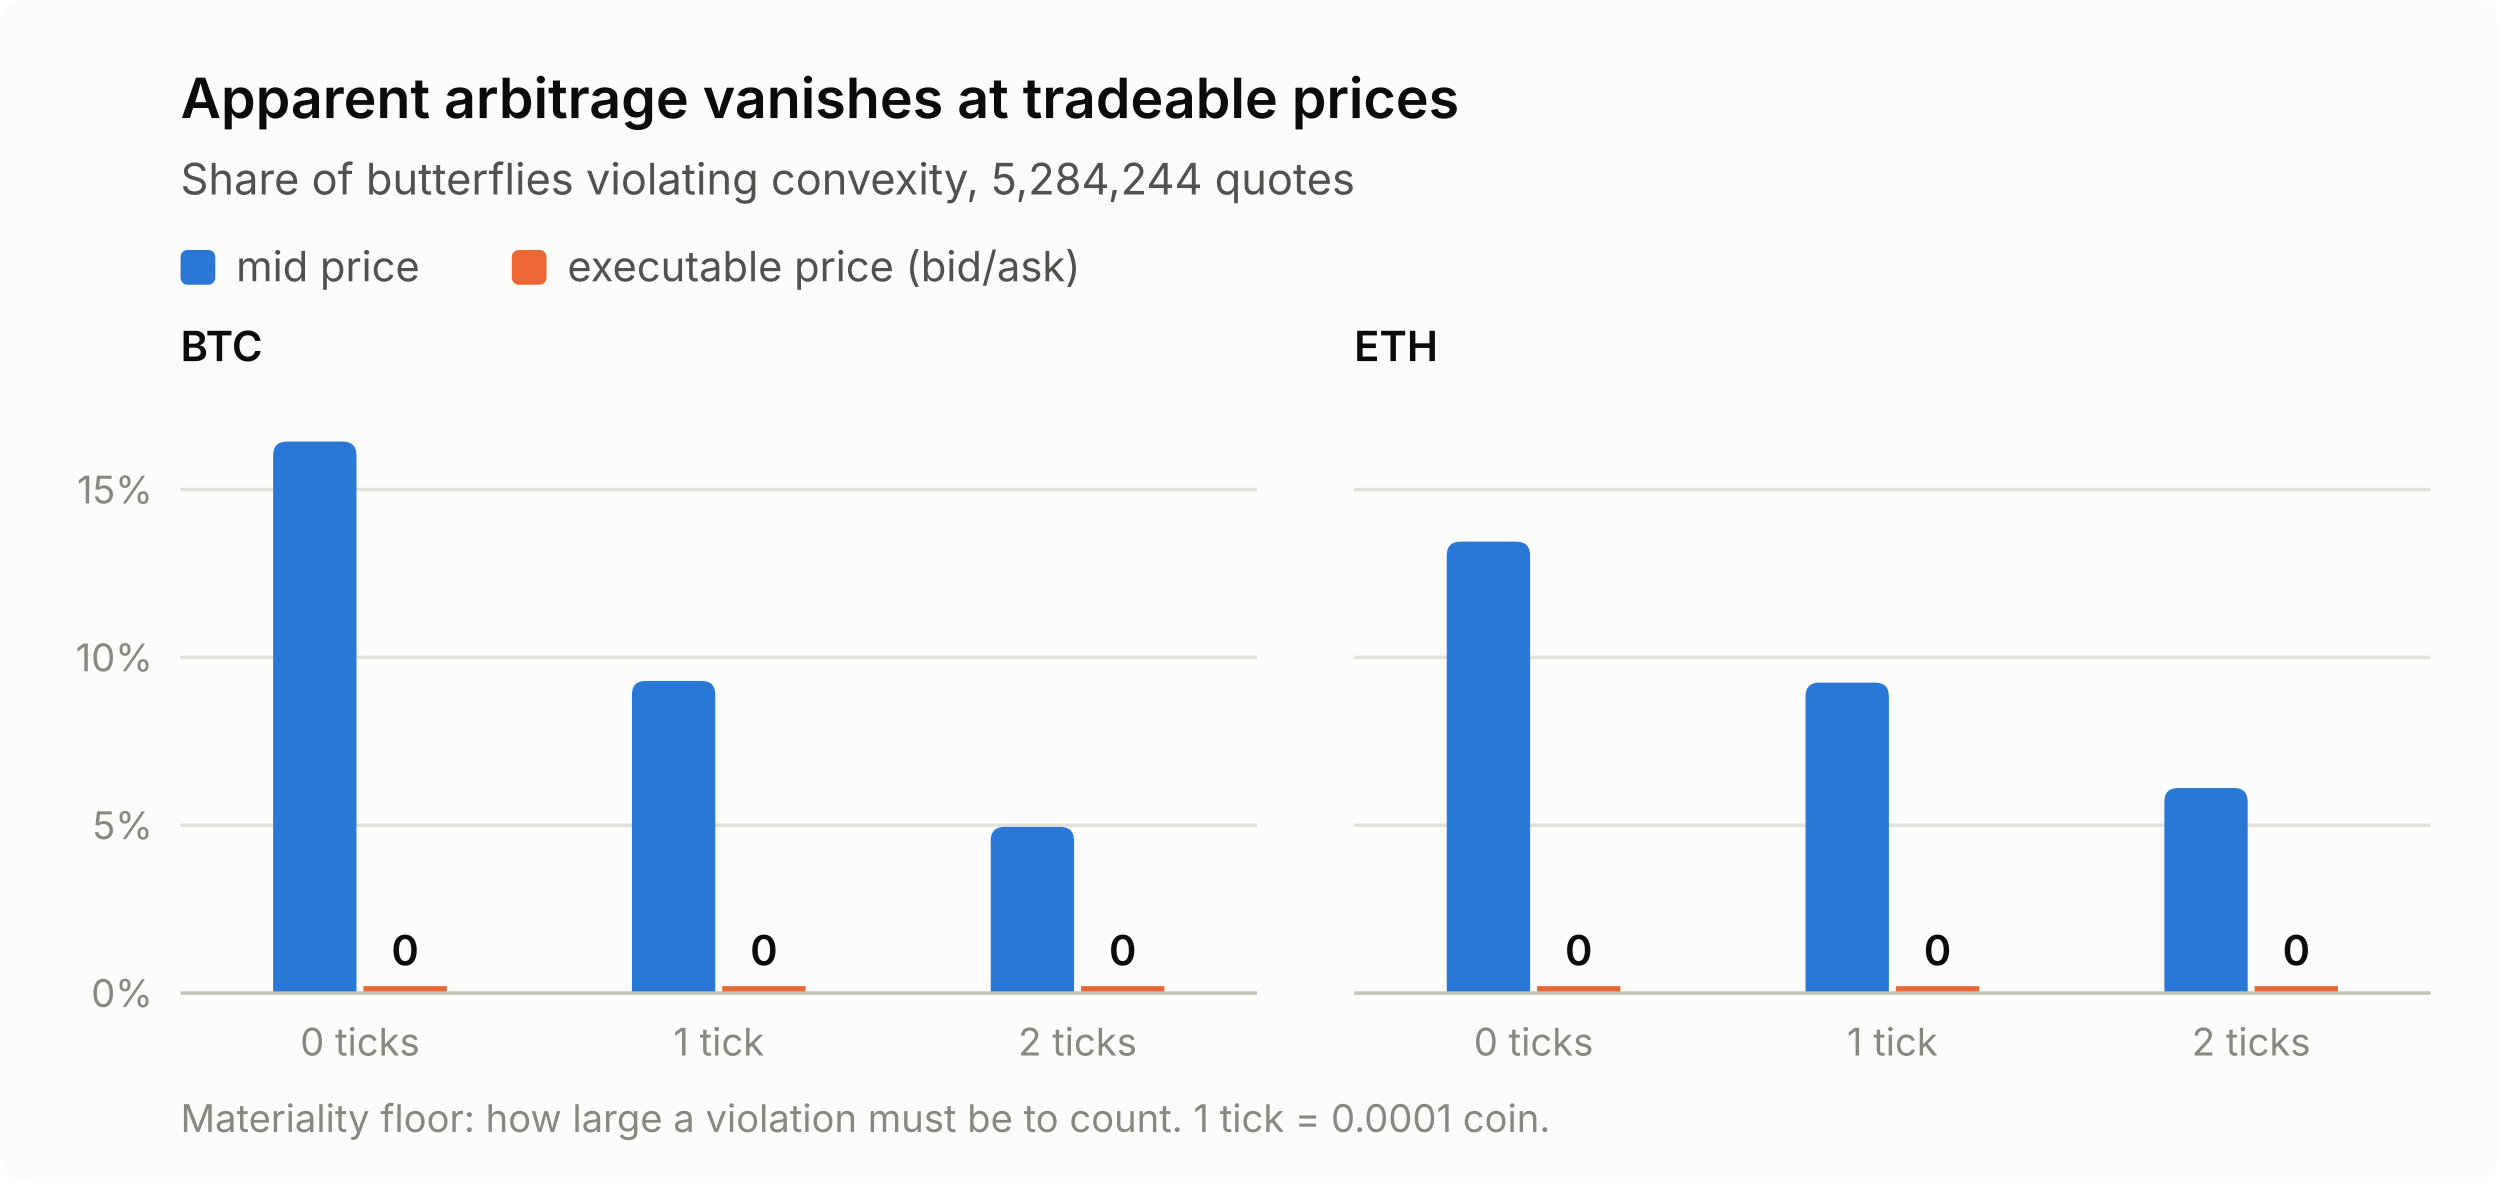
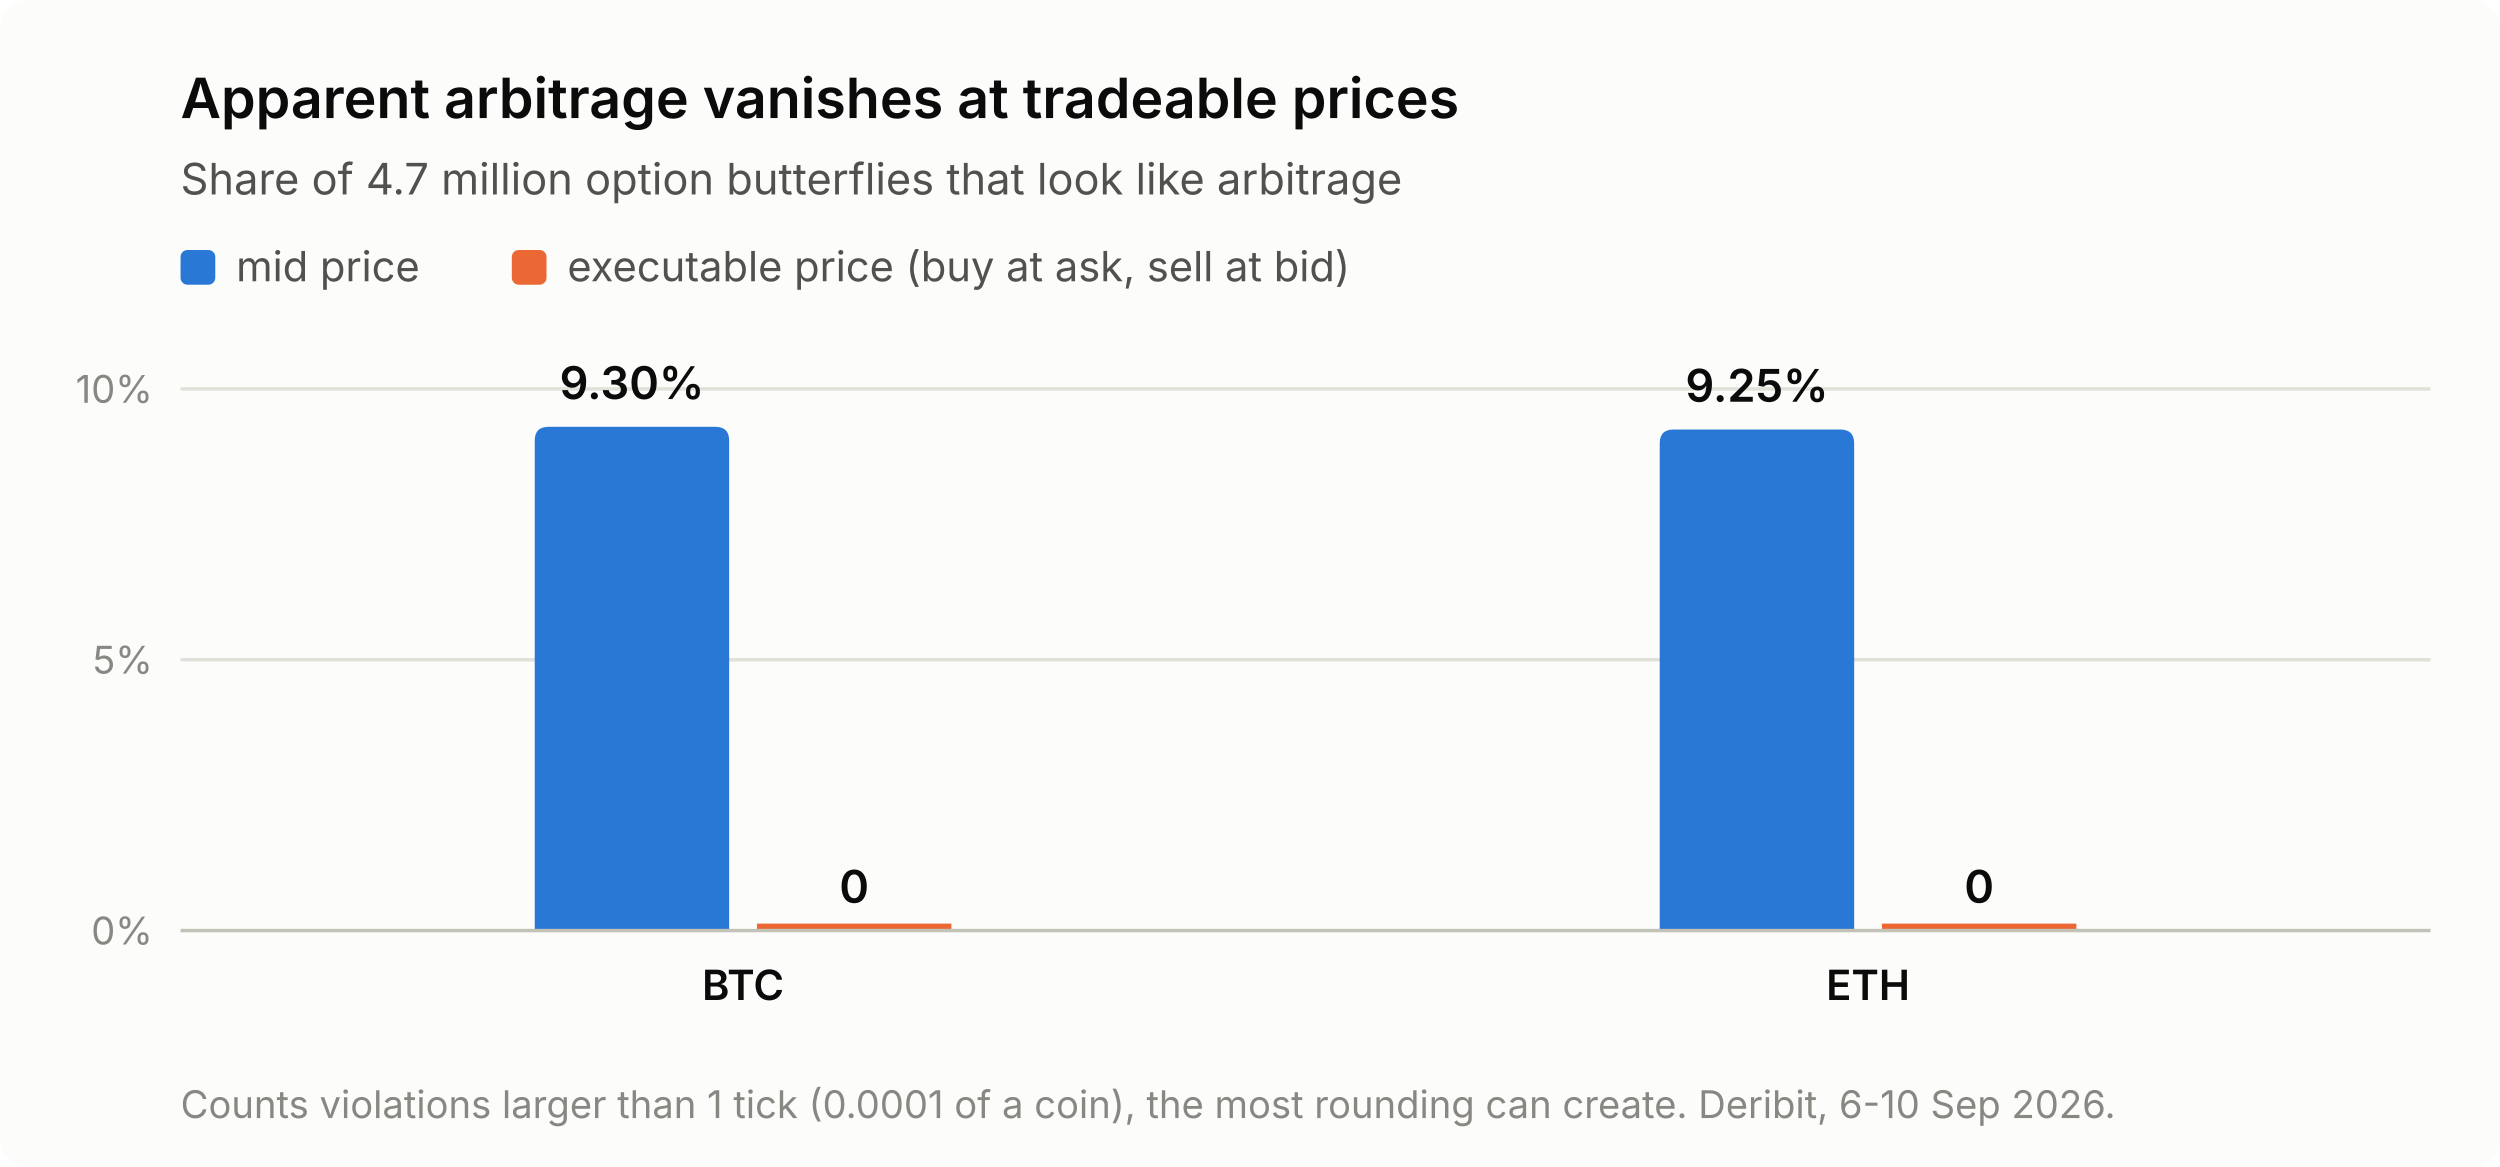
- <svg xmlns="http://www.w3.org/2000/svg" width="720" height="340" viewBox="0 0 720 340" role="img" font-family="system-ui, -apple-system, 'Segoe UI', sans-serif">
-   <rect width="720" height="340" rx="8" fill="#fcfcfb" />
+ <svg xmlns="http://www.w3.org/2000/svg" width="720" height="336" viewBox="0 0 720 336" role="img" font-family="system-ui, -apple-system, 'Segoe UI', sans-serif">
+   <rect width="720" height="336" rx="8" fill="#fcfcfb" />
  <text x="52" y="34" font-size="16" font-weight="600" fill="#0b0b0b">Apparent arbitrage vanishes at tradeable prices</text>
-   <text x="52" y="56" font-size="12.5" fill="#52514e">Share of butterflies violating convexity, 5,284,244 quotes</text>
+   <text x="52" y="56" font-size="12.5" fill="#52514e">Share of 4.7 million option butterflies that look like arbitrage</text>
  <rect x="52" y="72" width="10" height="10" rx="2" fill="#2a78d6" />
  <text x="68" y="81" font-size="12" fill="#52514e">mid price</text>
  <rect x="147.4" y="72" width="10" height="10" rx="2" fill="#eb6834" />
-   <text x="163.4" y="81" font-size="12" fill="#52514e">executable price (bid/ask)</text>
-   <text x="52.0" y="104" font-size="12" font-weight="600" fill="#0b0b0b">BTC</text>
-   <text x="44.0" y="290.0" font-size="11" text-anchor="end" fill="#898781" style="font-variant-numeric:tabular-nums">0%</text>
-   <line x1="52.0" x2="362.0" y1="237.667" y2="237.667" stroke="#e1e0d9" stroke-width="1" />
-   <text x="44.0" y="241.667" font-size="11" text-anchor="end" fill="#898781" style="font-variant-numeric:tabular-nums">5%</text>
-   <line x1="52.0" x2="362.0" y1="189.333" y2="189.333" stroke="#e1e0d9" stroke-width="1" />
-   <text x="44.0" y="193.333" font-size="11" text-anchor="end" fill="#898781" style="font-variant-numeric:tabular-nums">10%</text>
-   <line x1="52.0" x2="362.0" y1="141.0" y2="141.0" stroke="#e1e0d9" stroke-width="1" />
-   <text x="44.0" y="145.0" font-size="11" text-anchor="end" fill="#898781" style="font-variant-numeric:tabular-nums">15%</text>
-   <path d="M78.667,286 V131.177 Q78.667,127.177 82.667,127.177 H98.667 Q102.667,127.177 102.667,131.177 V286 Z" fill="#2a78d6" />
-   <rect x="104.667" y="284" width="24" height="2" fill="#eb6834" />
-   <text x="116.667" y="278" font-size="12" font-weight="600" text-anchor="middle" fill="#0b0b0b">0</text>
-   <text x="103.667" y="304" font-size="11" text-anchor="middle" fill="#898781">0 ticks</text>
-   <path d="M182.0,286 V200.1 Q182.0,196.1 186.0,196.1 H202.0 Q206.0,196.1 206.0,200.1 V286 Z" fill="#2a78d6" />
-   <rect x="208.0" y="284" width="24" height="2" fill="#eb6834" />
-   <text x="220.0" y="278" font-size="12" font-weight="600" text-anchor="middle" fill="#0b0b0b">0</text>
-   <text x="207.0" y="304" font-size="11" text-anchor="middle" fill="#898781">1 tick</text>
-   <path d="M285.333,286 V242.15 Q285.333,238.15 289.333,238.15 H305.333 Q309.333,238.15 309.333,242.15 V286 Z" fill="#2a78d6" />
-   <rect x="311.333" y="284" width="24" height="2" fill="#eb6834" />
-   <text x="323.333" y="278" font-size="12" font-weight="600" text-anchor="middle" fill="#0b0b0b">0</text>
-   <text x="310.333" y="304" font-size="11" text-anchor="middle" fill="#898781">2 ticks</text>
-   <line x1="52.0" x2="362.0" y1="286" y2="286" stroke="#c3c2b7" stroke-width="1" />
-   <text x="390.0" y="104" font-size="12" font-weight="600" fill="#0b0b0b">ETH</text>
-   <line x1="390.0" x2="700.0" y1="237.667" y2="237.667" stroke="#e1e0d9" stroke-width="1" />
-   <line x1="390.0" x2="700.0" y1="189.333" y2="189.333" stroke="#e1e0d9" stroke-width="1" />
-   <line x1="390.0" x2="700.0" y1="141.0" y2="141.0" stroke="#e1e0d9" stroke-width="1" />
-   <path d="M416.667,286 V159.983 Q416.667,155.983 420.667,155.983 H436.667 Q440.667,155.983 440.667,159.983 V286 Z" fill="#2a78d6" />
-   <rect x="442.667" y="284" width="24" height="2" fill="#eb6834" />
-   <text x="454.667" y="278" font-size="12" font-weight="600" text-anchor="middle" fill="#0b0b0b">0</text>
-   <text x="441.667" y="304" font-size="11" text-anchor="middle" fill="#898781">0 ticks</text>
-   <path d="M520.0,286 V200.583 Q520.0,196.583 524.0,196.583 H540.0 Q544.0,196.583 544.0,200.583 V286 Z" fill="#2a78d6" />
-   <rect x="546.0" y="284" width="24" height="2" fill="#eb6834" />
-   <text x="558.0" y="278" font-size="12" font-weight="600" text-anchor="middle" fill="#0b0b0b">0</text>
-   <text x="545.0" y="304" font-size="11" text-anchor="middle" fill="#898781">1 tick</text>
-   <path d="M623.333,286 V230.937 Q623.333,226.937 627.333,226.937 H643.333 Q647.333,226.937 647.333,230.937 V286 Z" fill="#2a78d6" />
-   <rect x="649.333" y="284" width="24" height="2" fill="#eb6834" />
-   <text x="661.333" y="278" font-size="12" font-weight="600" text-anchor="middle" fill="#0b0b0b">0</text>
-   <text x="648.333" y="304" font-size="11" text-anchor="middle" fill="#898781">2 ticks</text>
-   <line x1="390.0" x2="700.0" y1="286" y2="286" stroke="#c3c2b7" stroke-width="1" />
-   <text x="52" y="326" font-size="11" fill="#898781">Materiality floor: how large a violation must be to count. 1 tick = 0.0001 coin.</text>
+   <text x="163.4" y="81" font-size="12" fill="#52514e">executable price (buy at ask, sell at bid)</text>
+   <text x="44" y="272.0" font-size="11" text-anchor="end" fill="#898781" style="font-variant-numeric:tabular-nums">0%</text>
+   <line x1="52" x2="700" y1="190.0" y2="190.0" stroke="#e1e0d9" stroke-width="1" />
+   <text x="44" y="194.0" font-size="11" text-anchor="end" fill="#898781" style="font-variant-numeric:tabular-nums">5%</text>
+   <line x1="52" x2="700" y1="112.0" y2="112.0" stroke="#e1e0d9" stroke-width="1" />
+   <text x="44" y="116.0" font-size="11" text-anchor="end" fill="#898781" style="font-variant-numeric:tabular-nums">10%</text>
+   <path d="M154.0,268 V126.92 Q154.0,122.92 158.0,122.92 H206.0 Q210.0,122.92 210.0,126.92 V268 Z" fill="#2a78d6" />
+   <text x="182.0" y="114.92" font-size="13" font-weight="600" text-anchor="middle" fill="#0b0b0b">9.30%</text>
+   <rect x="218.0" y="266" width="56" height="2" fill="#eb6834" />
+   <text x="246.0" y="260" font-size="13" font-weight="600" text-anchor="middle" fill="#0b0b0b">0</text>
+   <text x="214.0" y="288" font-size="12" font-weight="600" text-anchor="middle" fill="#0b0b0b">BTC</text>
+   <path d="M478.0,268 V127.7 Q478.0,123.7 482.0,123.7 H530.0 Q534.0,123.7 534.0,127.7 V268 Z" fill="#2a78d6" />
+   <text x="506.0" y="115.7" font-size="13" font-weight="600" text-anchor="middle" fill="#0b0b0b">9.25%</text>
+   <rect x="542.0" y="266" width="56" height="2" fill="#eb6834" />
+   <text x="570.0" y="260" font-size="13" font-weight="600" text-anchor="middle" fill="#0b0b0b">0</text>
+   <text x="538.0" y="288" font-size="12" font-weight="600" text-anchor="middle" fill="#0b0b0b">ETH</text>
+   <line x1="52" x2="700" y1="268" y2="268" stroke="#c3c2b7" stroke-width="1" />
+   <text x="52" y="322" font-size="11" fill="#898781">Counts violations larger than 1 tick (0.0001 of a coin), the most rounding can create. Deribit, 6-10 Sep 2026.</text>
</svg>
